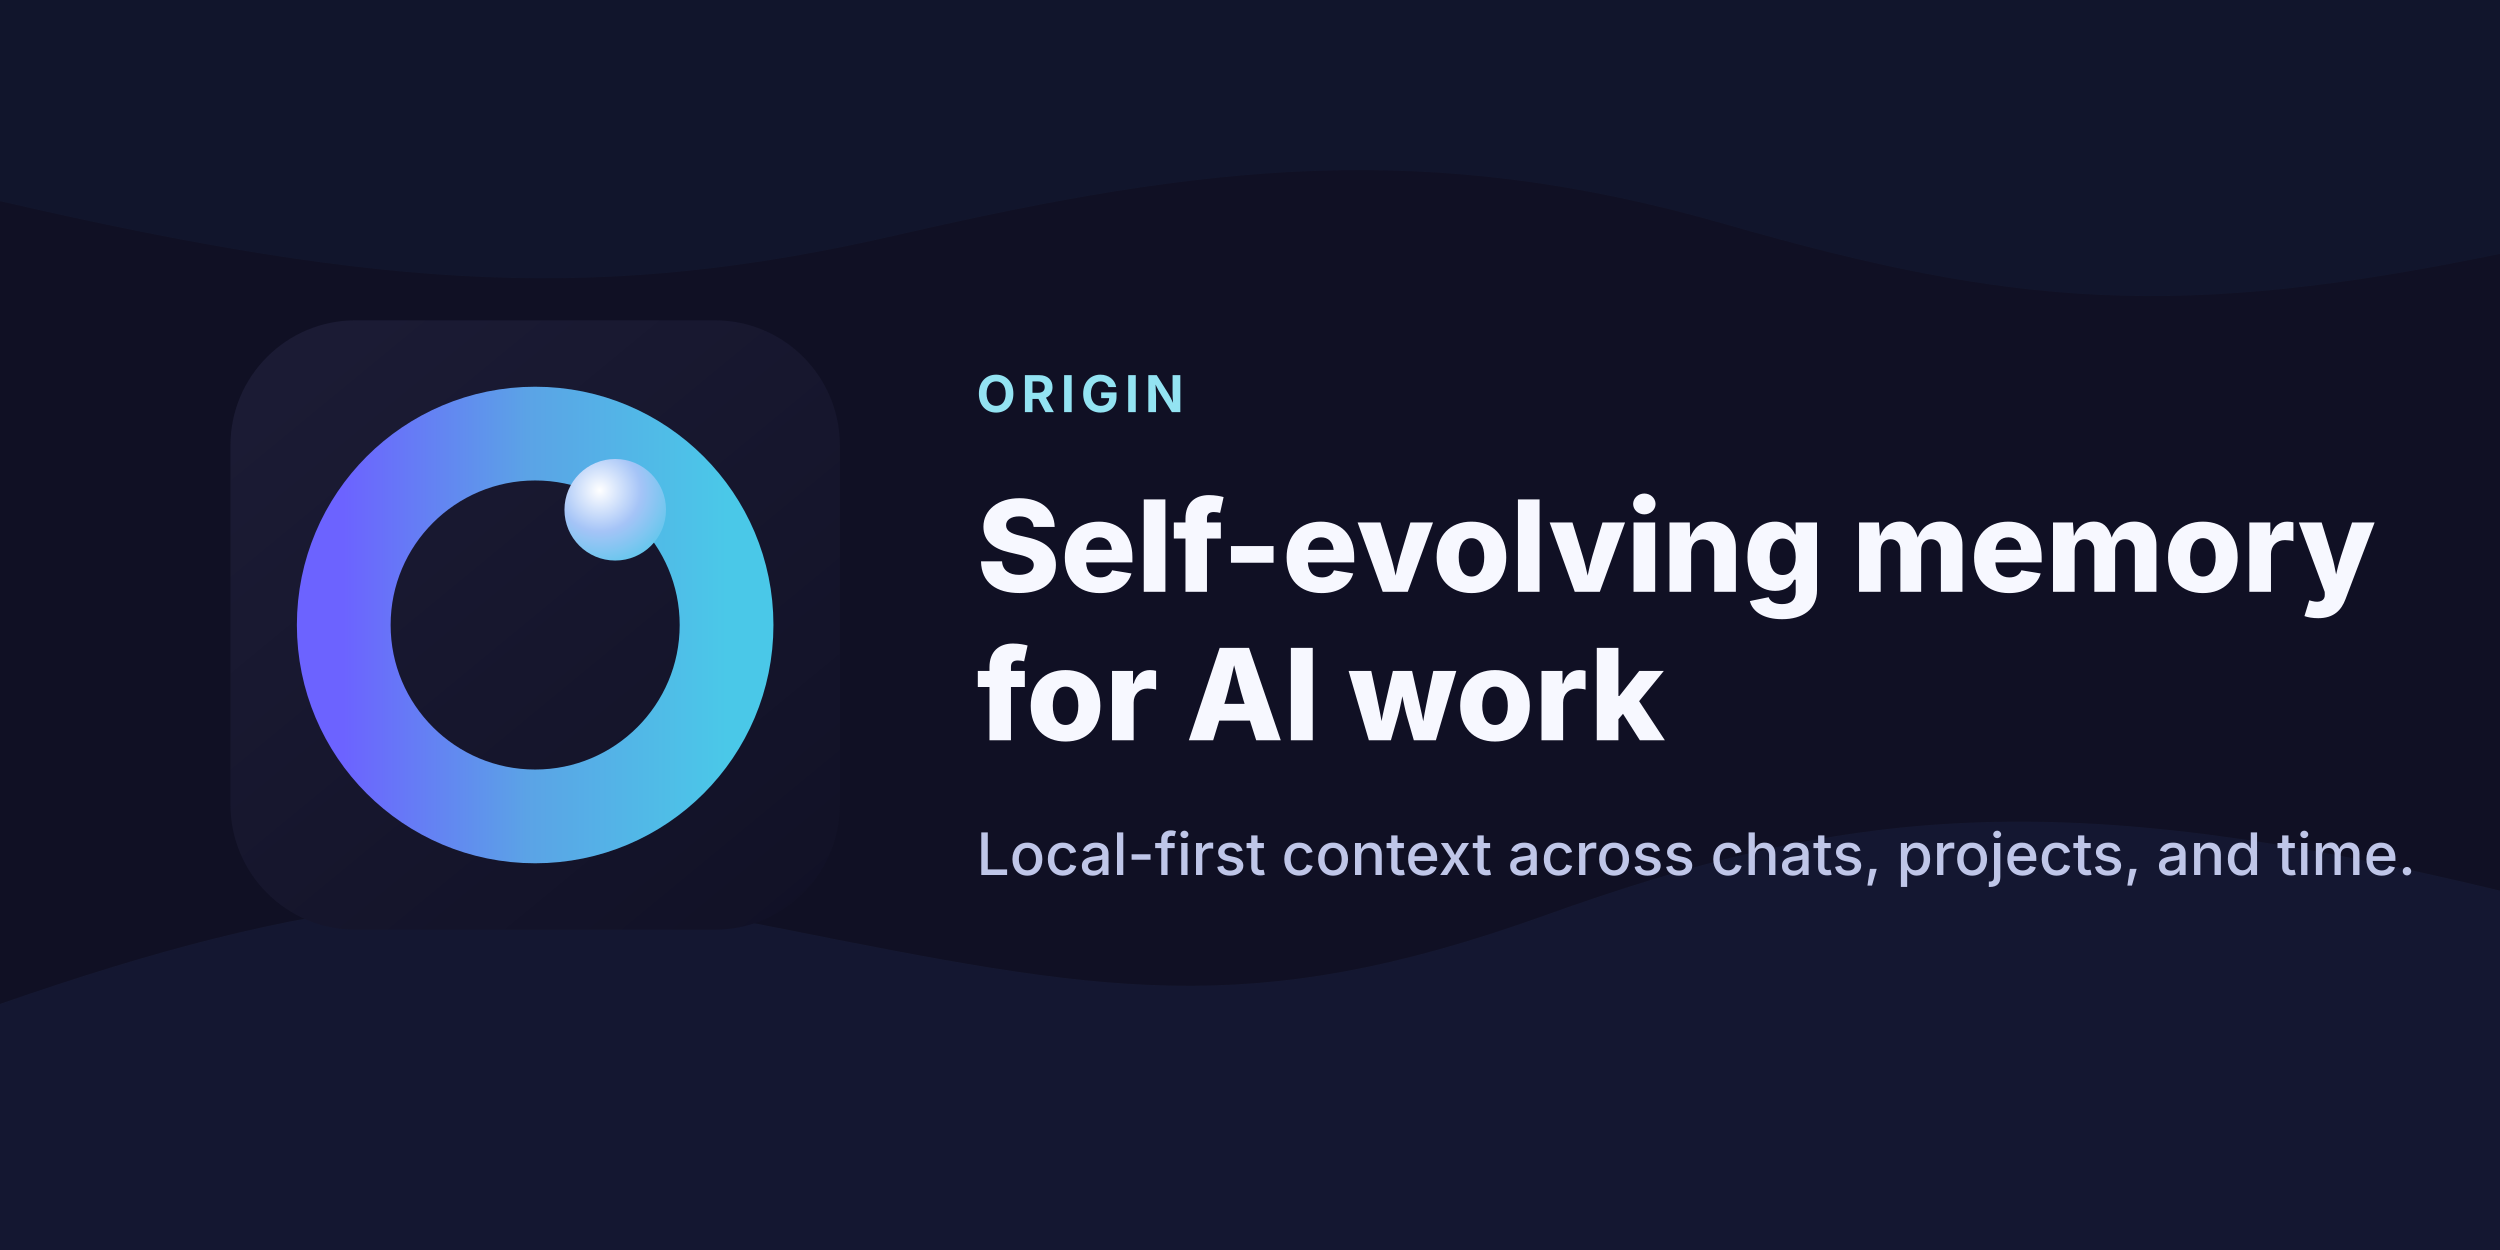
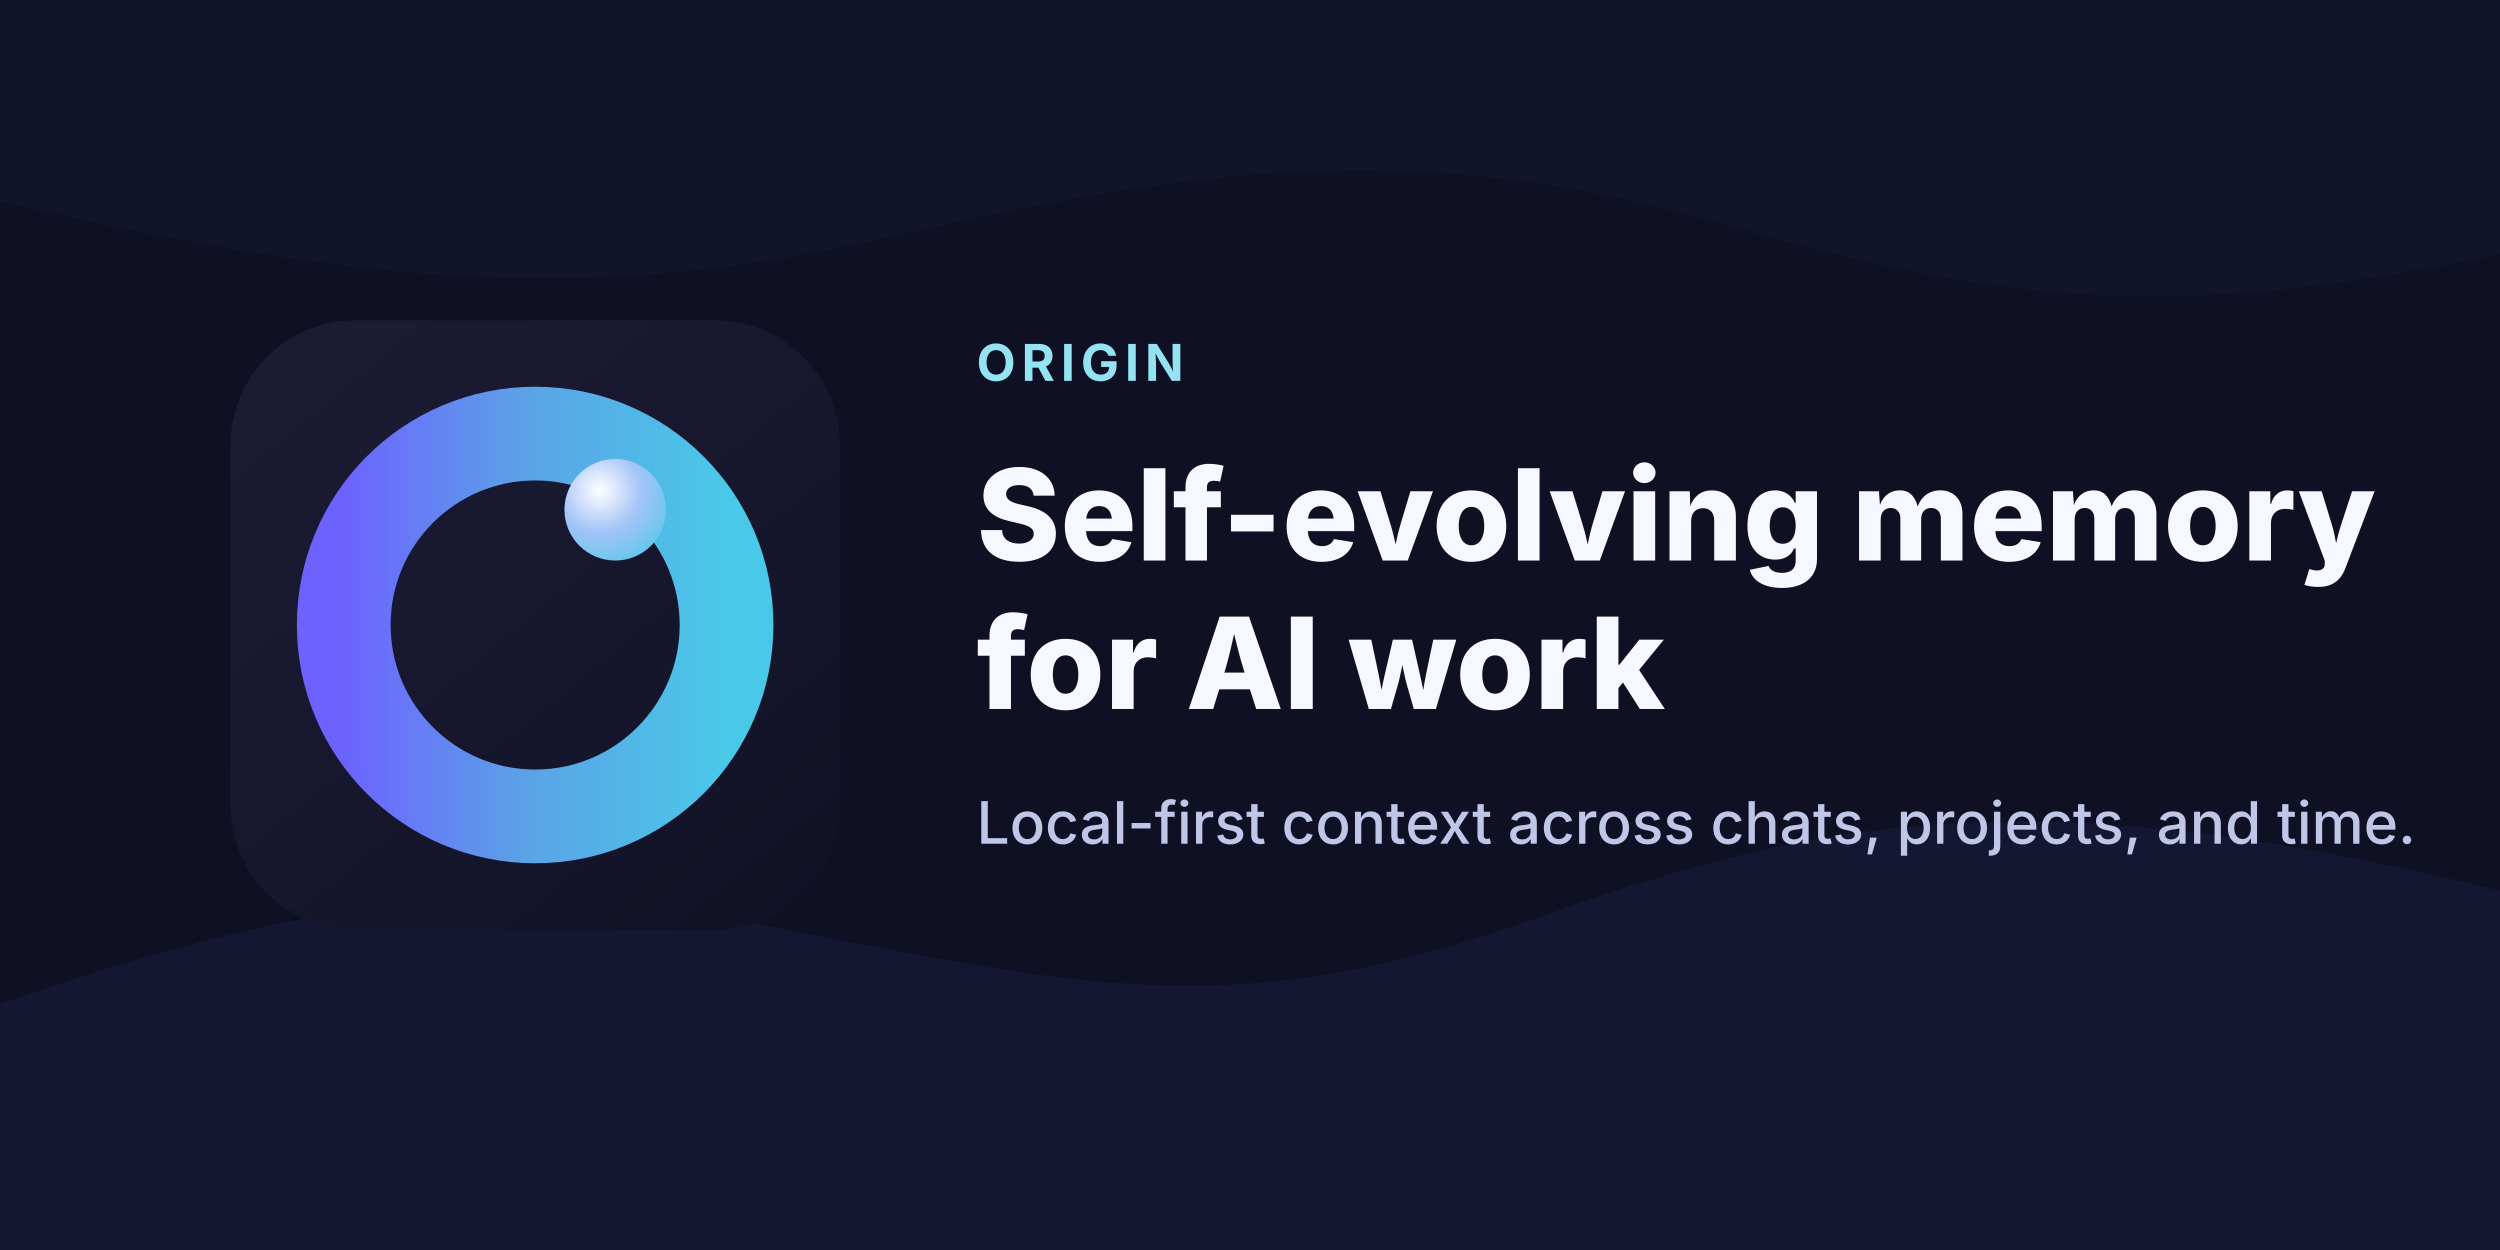
<svg xmlns="http://www.w3.org/2000/svg" width="1280" height="640" viewBox="0 0 1280 640" fill="none" role="img" aria-labelledby="title desc">
  <rect width="1280" height="640" fill="#101024" />
  <g opacity="0.22">
    <path d="M0 514C161 458 258 447 398 475C564 508 639 523 790 469C943 414 1053 401 1280 456V640H0V514Z" fill="#26345F" />
    <path d="M0 103C199 149 310 155 461 120C618 84 731 71 884 115C1030 157 1116 164 1280 130V0H0V103Z" fill="#172A4A" />
  </g>
  <g transform="translate(118 164)">
    <rect width="312" height="312" rx="64" fill="url(#tile)" />
    <circle cx="156" cy="156" r="98" stroke="url(#ring)" stroke-width="48" />
    <circle cx="197" cy="97" r="26" fill="url(#orb)" />
  </g>
-   <g transform="translate(500 211)">
+   <g transform="translate(500 195)">
    <text x="0" y="0" fill="#93E3F2" font-family="Inter, ui-sans-serif, system-ui, -apple-system, BlinkMacSystemFont, 'Segoe UI', sans-serif" font-size="26" font-weight="700" letter-spacing="3">
      ORIGIN
    </text>
    <text x="0" y="92" fill="#F7F8FF" font-family="Inter, ui-sans-serif, system-ui, -apple-system, BlinkMacSystemFont, 'Segoe UI', sans-serif" font-size="65" font-weight="760">
      Self-evolving memory
    </text>
    <text x="0" y="168" fill="#F7F8FF" font-family="Inter, ui-sans-serif, system-ui, -apple-system, BlinkMacSystemFont, 'Segoe UI', sans-serif" font-size="65" font-weight="760">
      for AI work
    </text>
    <text x="0" y="237" fill="#BFC6E8" font-family="Inter, ui-sans-serif, system-ui, -apple-system, BlinkMacSystemFont, 'Segoe UI', sans-serif" font-size="30" font-weight="500">
      Local-first context across chats, projects, and time.
    </text>
  </g>
  <defs>
    <linearGradient id="tile" x1="48" y1="18" x2="290" y2="312" gradientUnits="userSpaceOnUse">
      <stop stop-color="#1B1B34" />
      <stop offset="1" stop-color="#111126" />
    </linearGradient>
    <linearGradient id="ring" x1="58" y1="156" x2="254" y2="156" gradientUnits="userSpaceOnUse">
      <stop stop-color="#6C63FF" />
      <stop offset="0.48" stop-color="#5BA3E6" />
      <stop offset="1" stop-color="#4AC8E8" />
    </linearGradient>
    <radialGradient id="orb" cx="0" cy="0" r="1" gradientUnits="userSpaceOnUse" gradientTransform="translate(189 87) rotate(52) scale(47)">
      <stop stop-color="#FFFFFF" />
      <stop offset="0.45" stop-color="#A5C4F7" />
      <stop offset="1" stop-color="#4AC8E8" />
    </radialGradient>
  </defs>
</svg>
